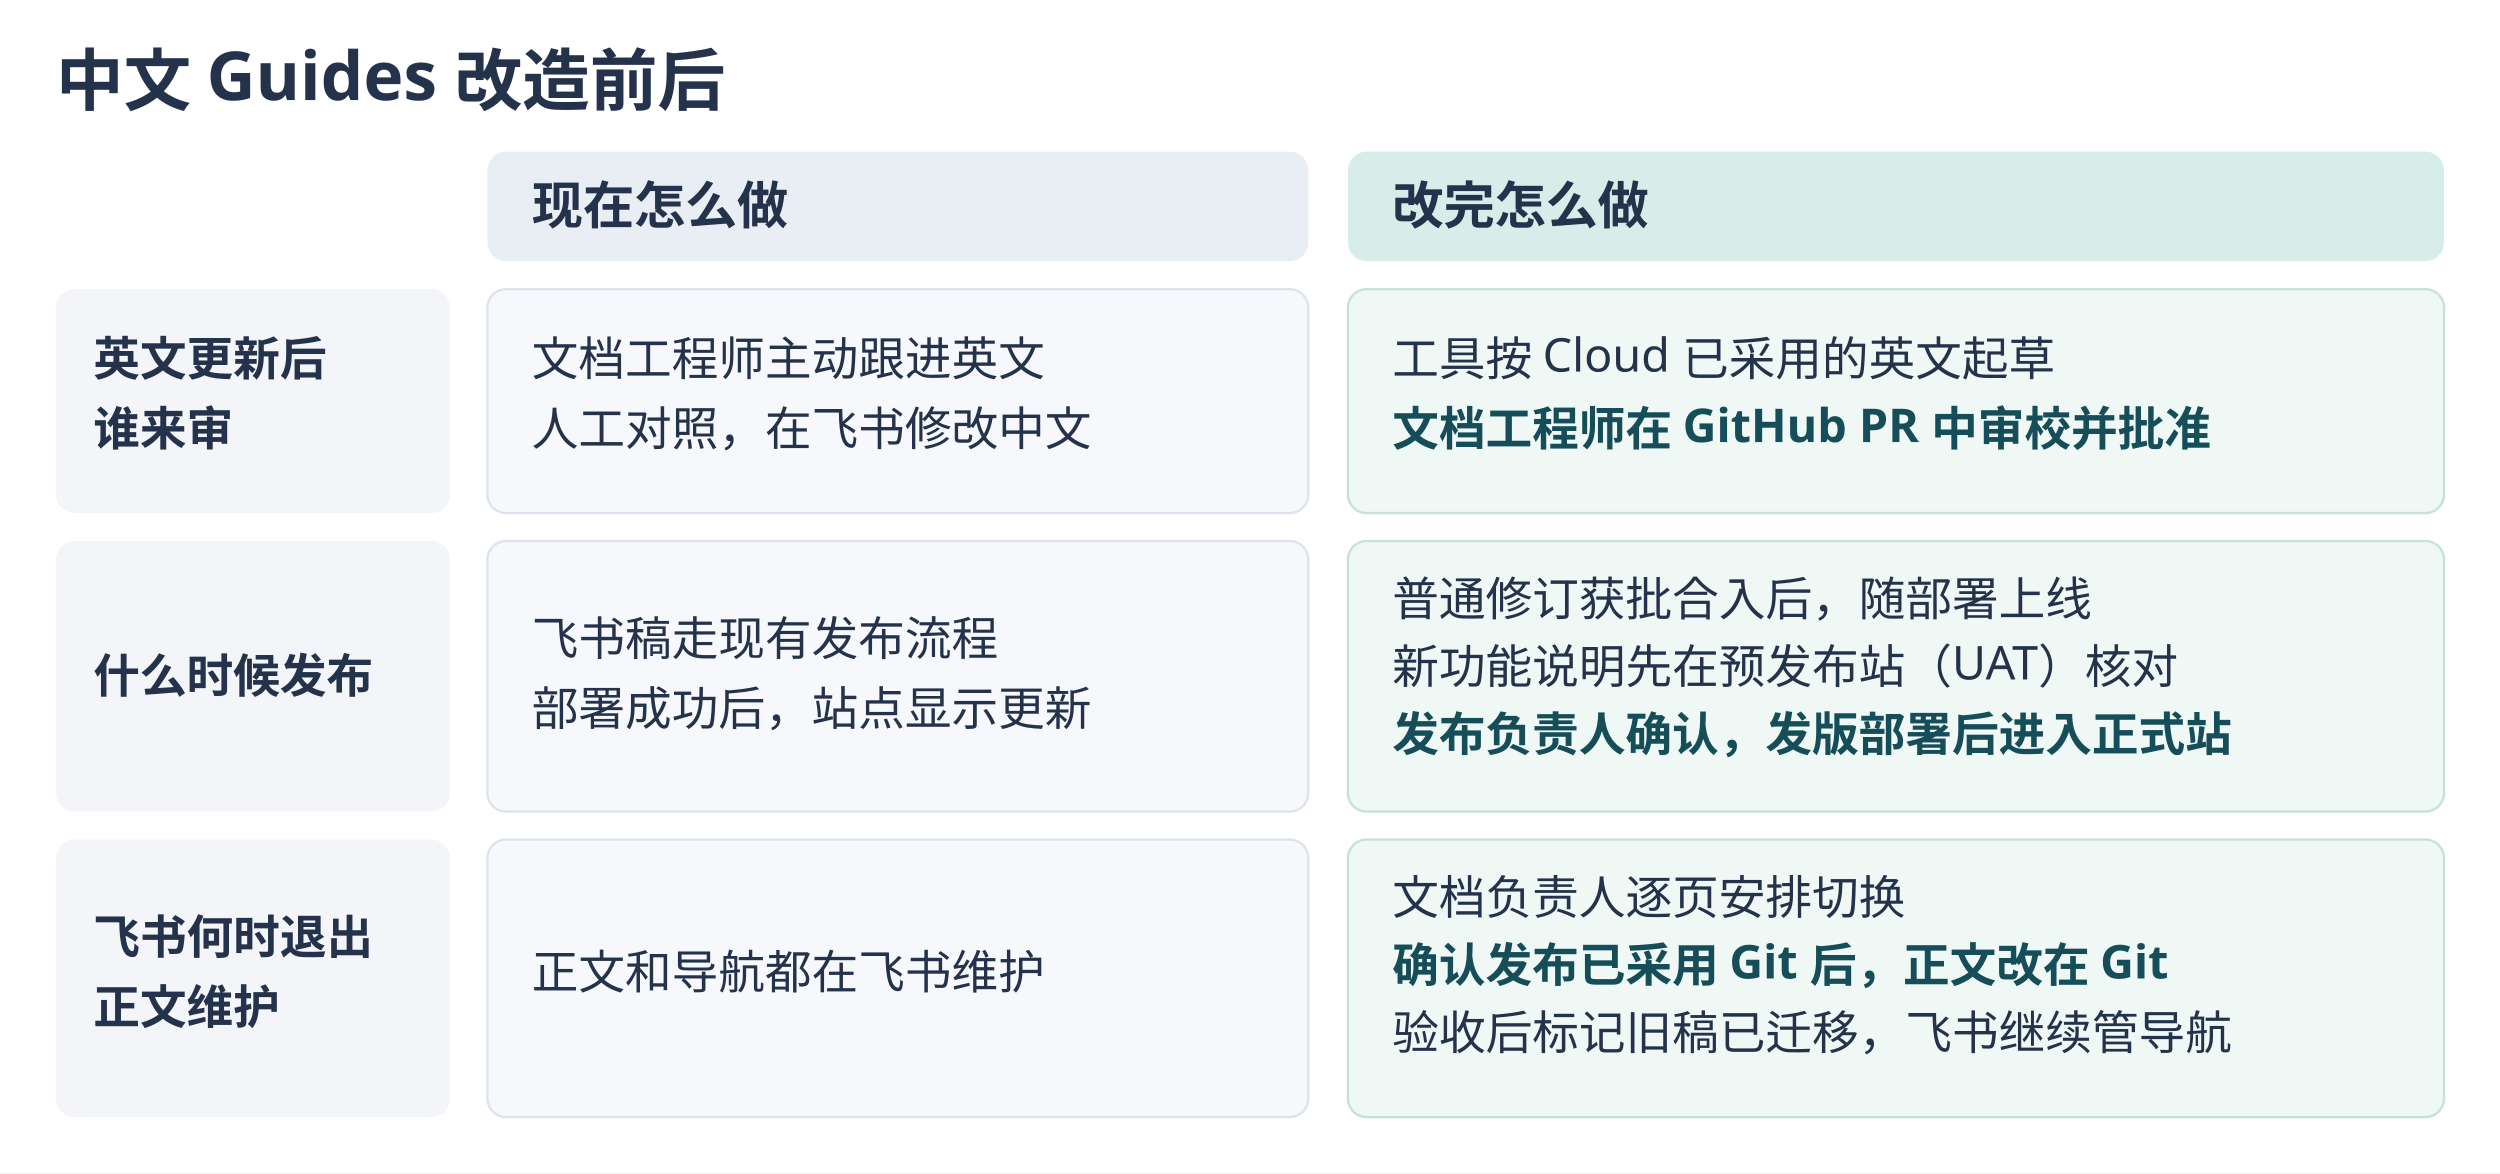
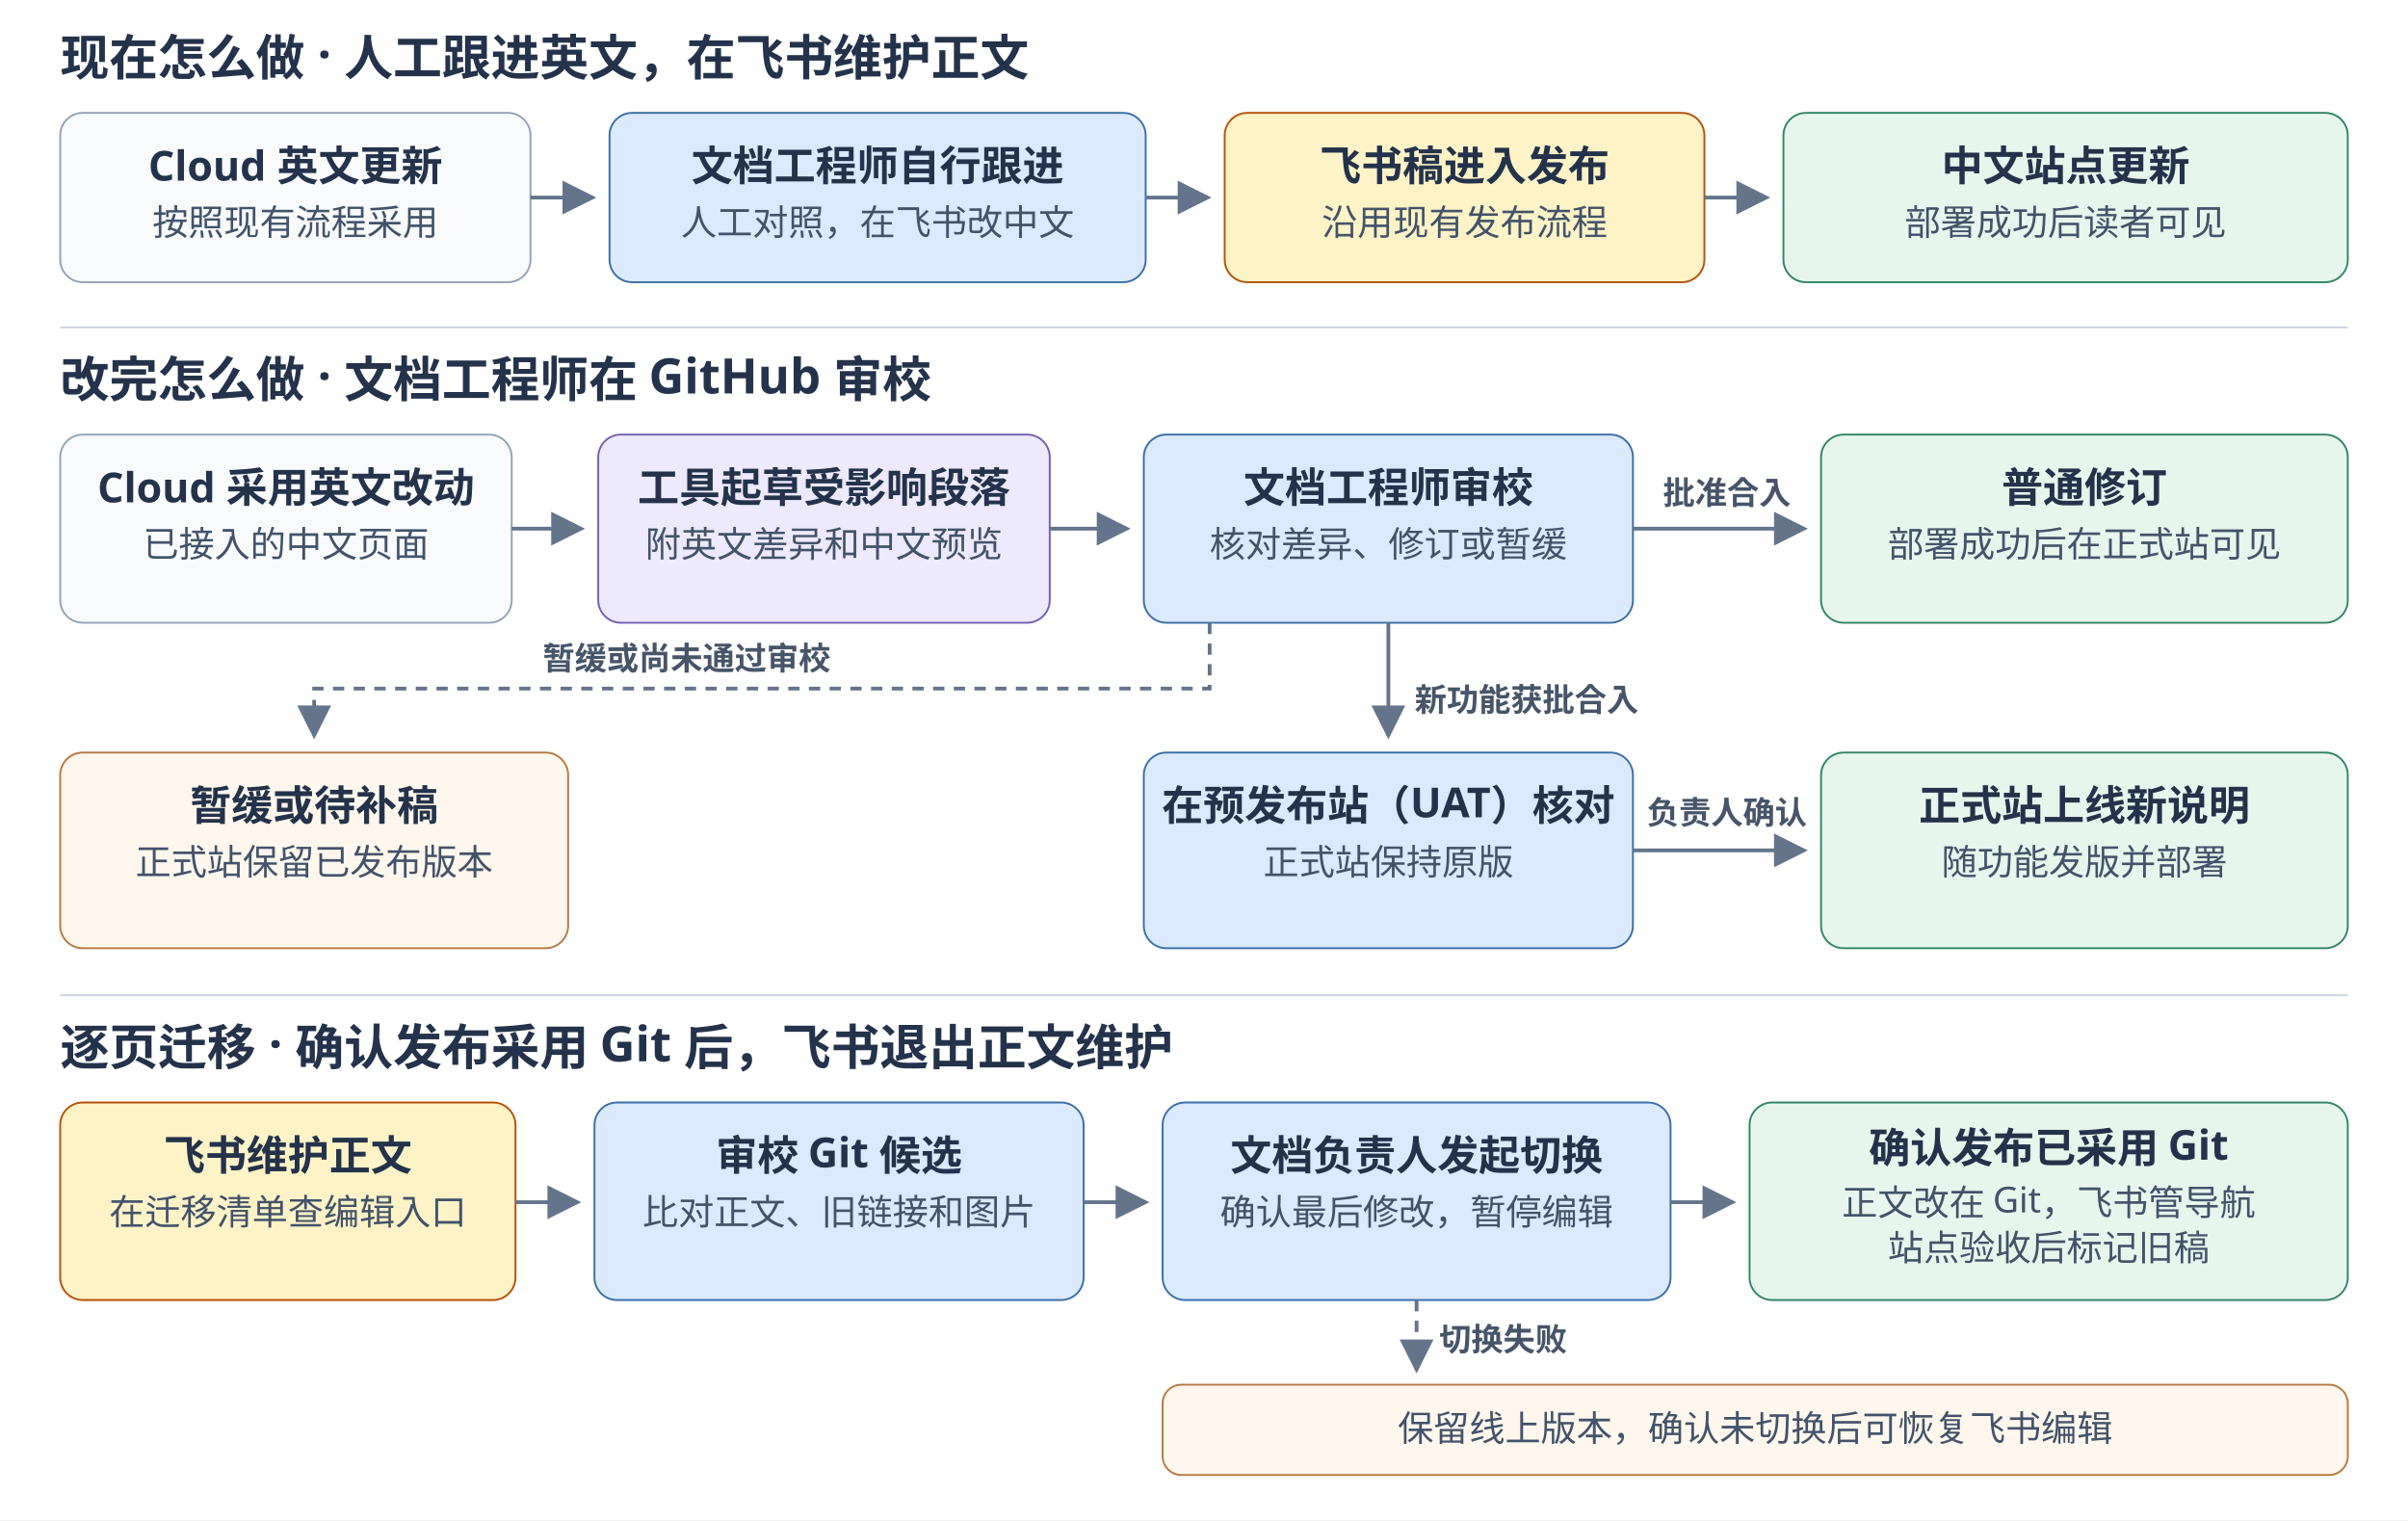
- <svg xmlns="http://www.w3.org/2000/svg" width="1072" height="503" viewBox="0 0 1072 503" role="img" aria-labelledby="title desc">
+ <svg xmlns="http://www.w3.org/2000/svg" width="1280" height="808" viewBox="0 0 1280 808" role="img" aria-labelledby="title desc">
+   <defs>
+     <marker id="arrow" markerWidth="9" markerHeight="9" refX="8" refY="4.5" orient="auto">
+       <path d="M0 0 L9 4.5 L0 9 Z" fill="#64748b" />
+     </marker>
+   </defs>
  <style>
    text { font-family: "PingFang SC", "Microsoft YaHei", sans-serif; fill: #24334b; }
-     .title { font-size: 29px; font-weight: 650; }
-     .column { font-size: 22px; font-weight: 650; }
-     .label { font-size: 20px; font-weight: 650; }
-     .body { font-size: 20px; }
-     .emphasis { font-weight: 650; fill: #154d59; }
+     .section { font-size: 26px; font-weight: 650; }
+     .head { font-size: 22px; font-weight: 650; text-anchor: middle; }
+     .body { font-size: 19px; text-anchor: middle; fill: #42536a; }
+     .label { font-size: 17px; font-weight: 600; fill: #475569; }
+     .edge, .branch { fill: none; stroke: #64748b; stroke-width: 2; marker-end: url(#arrow); }
+     .branch { stroke-dasharray: 6 5; }
  </style>
-   <rect width="1072" height="503" fill="#fff" />
-   <text class="title" x="24" y="45">中文 Guides 改造前后</text>
-   <rect x="209" y="65" width="352" height="47" rx="8" fill="#e9eef4" />
-   <rect x="578" y="65" width="470" height="47" rx="8" fill="#d6ede9" />
-   <text class="column" x="228" y="96">现在怎么做</text>
-   <text class="column" x="597" y="96">改完怎么做</text>
-   <rect x="24" y="124" width="169" height="96" rx="8" fill="#f3f5f8" />
-   <rect x="209" y="124" width="352" height="96" rx="8" fill="#f6f8fb" stroke="#dce3ec" />
-   <rect x="578" y="124" width="470" height="96" rx="8" fill="#f0f8f6" stroke="#c4e1da" />
-   <text class="label" x="40" y="161">英文更新后</text>
-   <text class="label" x="40" y="191">谁来审</text>
-   <text class="body" x="228" y="161">文档工程师主动跟进英文</text>
-   <text class="body" x="228" y="191">人工对照，在飞书修改中文</text>
-   <text class="body" x="597" y="161">工具按 Cloud 已采用的英文起草</text>
-   <text class="body emphasis" x="597" y="191">文档工程师在 GitHub PR 中审校并批准</text>
-   <rect x="24" y="232" width="169" height="116" rx="8" fill="#f3f5f8" />
-   <rect x="209" y="232" width="352" height="116" rx="8" fill="#f6f8fb" stroke="#dce3ec" />
-   <rect x="578" y="232" width="470" height="116" rx="8" fill="#f0f8f6" stroke="#c4e1da" />
-   <text class="label" x="40" y="297">什么时候发布</text>
-   <text class="body" x="228" y="281">飞书稿走现有发布流程</text>
-   <text class="body" x="228" y="311">部署成功后，站点显示更新</text>
-   <text class="body" x="597" y="264">普通修订获批合入后，随部署上线</text>
-   <text class="body" x="597" y="293">新功能说明先在预发布站（UAT）核对</text>
-   <text class="body emphasis" x="597" y="322">发布负责人确认，发版部署后进入正式站</text>
-   <rect x="24" y="360" width="169" height="119" rx="8" fill="#f3f5f8" />
-   <rect x="209" y="360" width="352" height="119" rx="8" fill="#f6f8fb" stroke="#dce3ec" />
-   <rect x="578" y="360" width="470" height="119" rx="8" fill="#f0f8f6" stroke="#c4e1da" />
-   <text class="label" x="40" y="409">飞书何时退出</text>
-   <text class="label" x="40" y="439">正文维护</text>
-   <text class="body" x="228" y="424">正文和导航都在飞书维护</text>
-   <text class="body" x="597" y="392">文档负责人逐页安排切换</text>
-   <text class="body emphasis" x="597" y="421">确认发布已采用 Git 后，正文改在 Git</text>
-   <text class="body" x="597" y="450">验收后标记旧稿已迁移，飞书继续管导航</text>
+   <rect width="1280" height="808" fill="#ffffff" />
+   <text class="section" x="32" y="40">现在怎么做 · 人工跟进英文，在飞书维护正文</text>
+   <rect x="32" y="60" width="250" height="90" rx="12" fill="#f8fafc" stroke="#94a3b8" />
+   <text class="head" x="157.0" y="96">Cloud 英文更新</text>
+   <text class="body" x="157.0" y="125">按照现有流程采用</text>
+   <rect x="324" y="60" width="285" height="90" rx="12" fill="#dbeafe" stroke="#3b6fa8" />
+   <text class="head" x="466.5" y="96">文档工程师自行跟进</text>
+   <text class="body" x="466.5" y="125">人工对照，在飞书改中文</text>
+   <rect x="651" y="60" width="255" height="90" rx="12" fill="#fef3c7" stroke="#b45309" />
+   <text class="head" x="778.5" y="96">飞书稿进入发布</text>
+   <text class="body" x="778.5" y="125">沿用现有发布流程</text>
+   <rect x="948" y="60" width="300" height="90" rx="12" fill="#e7f6ed" stroke="#338565" />
+   <text class="head" x="1098.0" y="96">中文站点更新</text>
+   <text class="body" x="1098.0" y="125">部署成功后读者可见</text>
+   <path class="edge" d="M282 105 H315" />
+   <path class="edge" d="M609 105 H642" />
+   <path class="edge" d="M906 105 H939" />
+   <path d="M32 174 H1248" stroke="#cbd5e1" />
+   <text class="section" x="32" y="211">改完怎么做 · 文档工程师在 GitHub 审校</text>
+   <rect x="32" y="231" width="240" height="100" rx="12" fill="#f8fafc" stroke="#94a3b8" />
+   <text class="head" x="152.0" y="267">Cloud 采用英文改动</text>
+   <text class="body" x="152.0" y="296">已接入的中文页面</text>
+   <rect x="318" y="231" width="240" height="100" rx="12" fill="#ede9fe" stroke="#7560af" />
+   <text class="head" x="438.0" y="267">工具起草受影响段落</text>
+   <text class="body" x="438.0" y="296">附英文差异和中文预览</text>
+   <rect x="608" y="231" width="260" height="100" rx="12" fill="#dbeafe" stroke="#3b6fa8" />
+   <text class="head" x="738.0" y="267">文档工程师审校</text>
+   <text class="body" x="738.0" y="296">核对差异、修订或暂缓</text>
+   <rect x="968" y="231" width="280" height="100" rx="12" fill="#e7f6ed" stroke="#338565" />
+   <text class="head" x="1108.0" y="267">普通修订</text>
+   <text class="body" x="1108.0" y="296">部署成功后在正式站可见</text>
+   <path class="edge" d="M272 281 H309" />
+   <path class="edge" d="M558 281 H599" />
+   <path class="edge" d="M868 281 H959" />
+   <text class="label" x="918" y="268" text-anchor="middle">批准合入</text>
+   <rect x="32" y="400" width="270" height="104" rx="12" fill="#fff7ed" stroke="#b77942" />
+   <text class="head" x="167.0" y="436">暂缓或待补稿</text>
+   <text class="body" x="167.0" y="465">正式站保留已发布版本</text>
+   <rect x="608" y="400" width="260" height="104" rx="12" fill="#dbeafe" stroke="#3b6fa8" />
+   <text class="head" x="738.0" y="436">在预发布站（UAT）核对</text>
+   <text class="body" x="738.0" y="465">正式站保持原版</text>
+   <rect x="968" y="400" width="280" height="104" rx="12" fill="#e7f6ed" stroke="#338565" />
+   <text class="head" x="1108.0" y="436">正式站上线新说明</text>
+   <text class="body" x="1108.0" y="465">随功能发版并部署</text>
+   <path class="branch" d="M643 331 V366 H167 V391" />
+   <text class="label" x="365" y="356" text-anchor="middle">暂缓或尚未通过审校</text>
+   <path class="edge" d="M738 331 V391" />
+   <text class="label" x="752" y="378">新功能获批合入</text>
+   <path class="edge" d="M868 452 H959" />
+   <text class="label" x="918" y="438" text-anchor="middle">负责人确认</text>
+   <path d="M32 529 H1248" stroke="#cbd5e1" />
+   <text class="section" x="32" y="566">逐页迁移 · 确认发布采用 Git 后，飞书退出正文维护</text>
+   <rect x="32" y="586" width="242" height="105" rx="12" fill="#fef3c7" stroke="#b45309" />
+   <text class="head" x="153.0" y="622">飞书维护正文</text>
+   <text class="body" x="153.0" y="651">在迁移清单查编辑入口</text>
+   <rect x="316" y="586" width="260" height="105" rx="12" fill="#dbeafe" stroke="#3b6fa8" />
+   <text class="head" x="446.0" y="622">审校 Git 候选</text>
+   <text class="body" x="446.0" y="651">比对正文、旧链接和图片</text>
+   <rect x="618" y="586" width="270" height="105" rx="12" fill="#dbeafe" stroke="#3b6fa8" />
+   <text class="head" x="753.0" y="622">文档负责人发起切换</text>
+   <text class="body" x="753.0" y="651">确认最后修改，暂停编辑</text>
+   <rect x="930" y="586" width="318" height="105" rx="12" fill="#e7f6ed" stroke="#338565" />
+   <text class="head" x="1089.0" y="618">确认发布已采用 Git</text>
+   <text class="body" x="1089.0" y="646">正文改在 Git，飞书管导航</text>
+   <text class="body" x="1089.0" y="670">站点验收后标记旧稿</text>
+   <path class="edge" d="M274 639 H307" />
+   <path class="edge" d="M576 639 H609" />
+   <path class="edge" d="M888 639 H921" />
+   <path class="branch" d="M753 691 V728" />
+   <text class="label" x="765" y="718">切换失败</text>
+   <rect x="618" y="736" width="630" height="48" rx="10" fill="#fff7ed" stroke="#b77942" />
+   <text class="body" x="933" y="766">保留线上版本，确认未切换后可恢复飞书编辑</text>
</svg>
